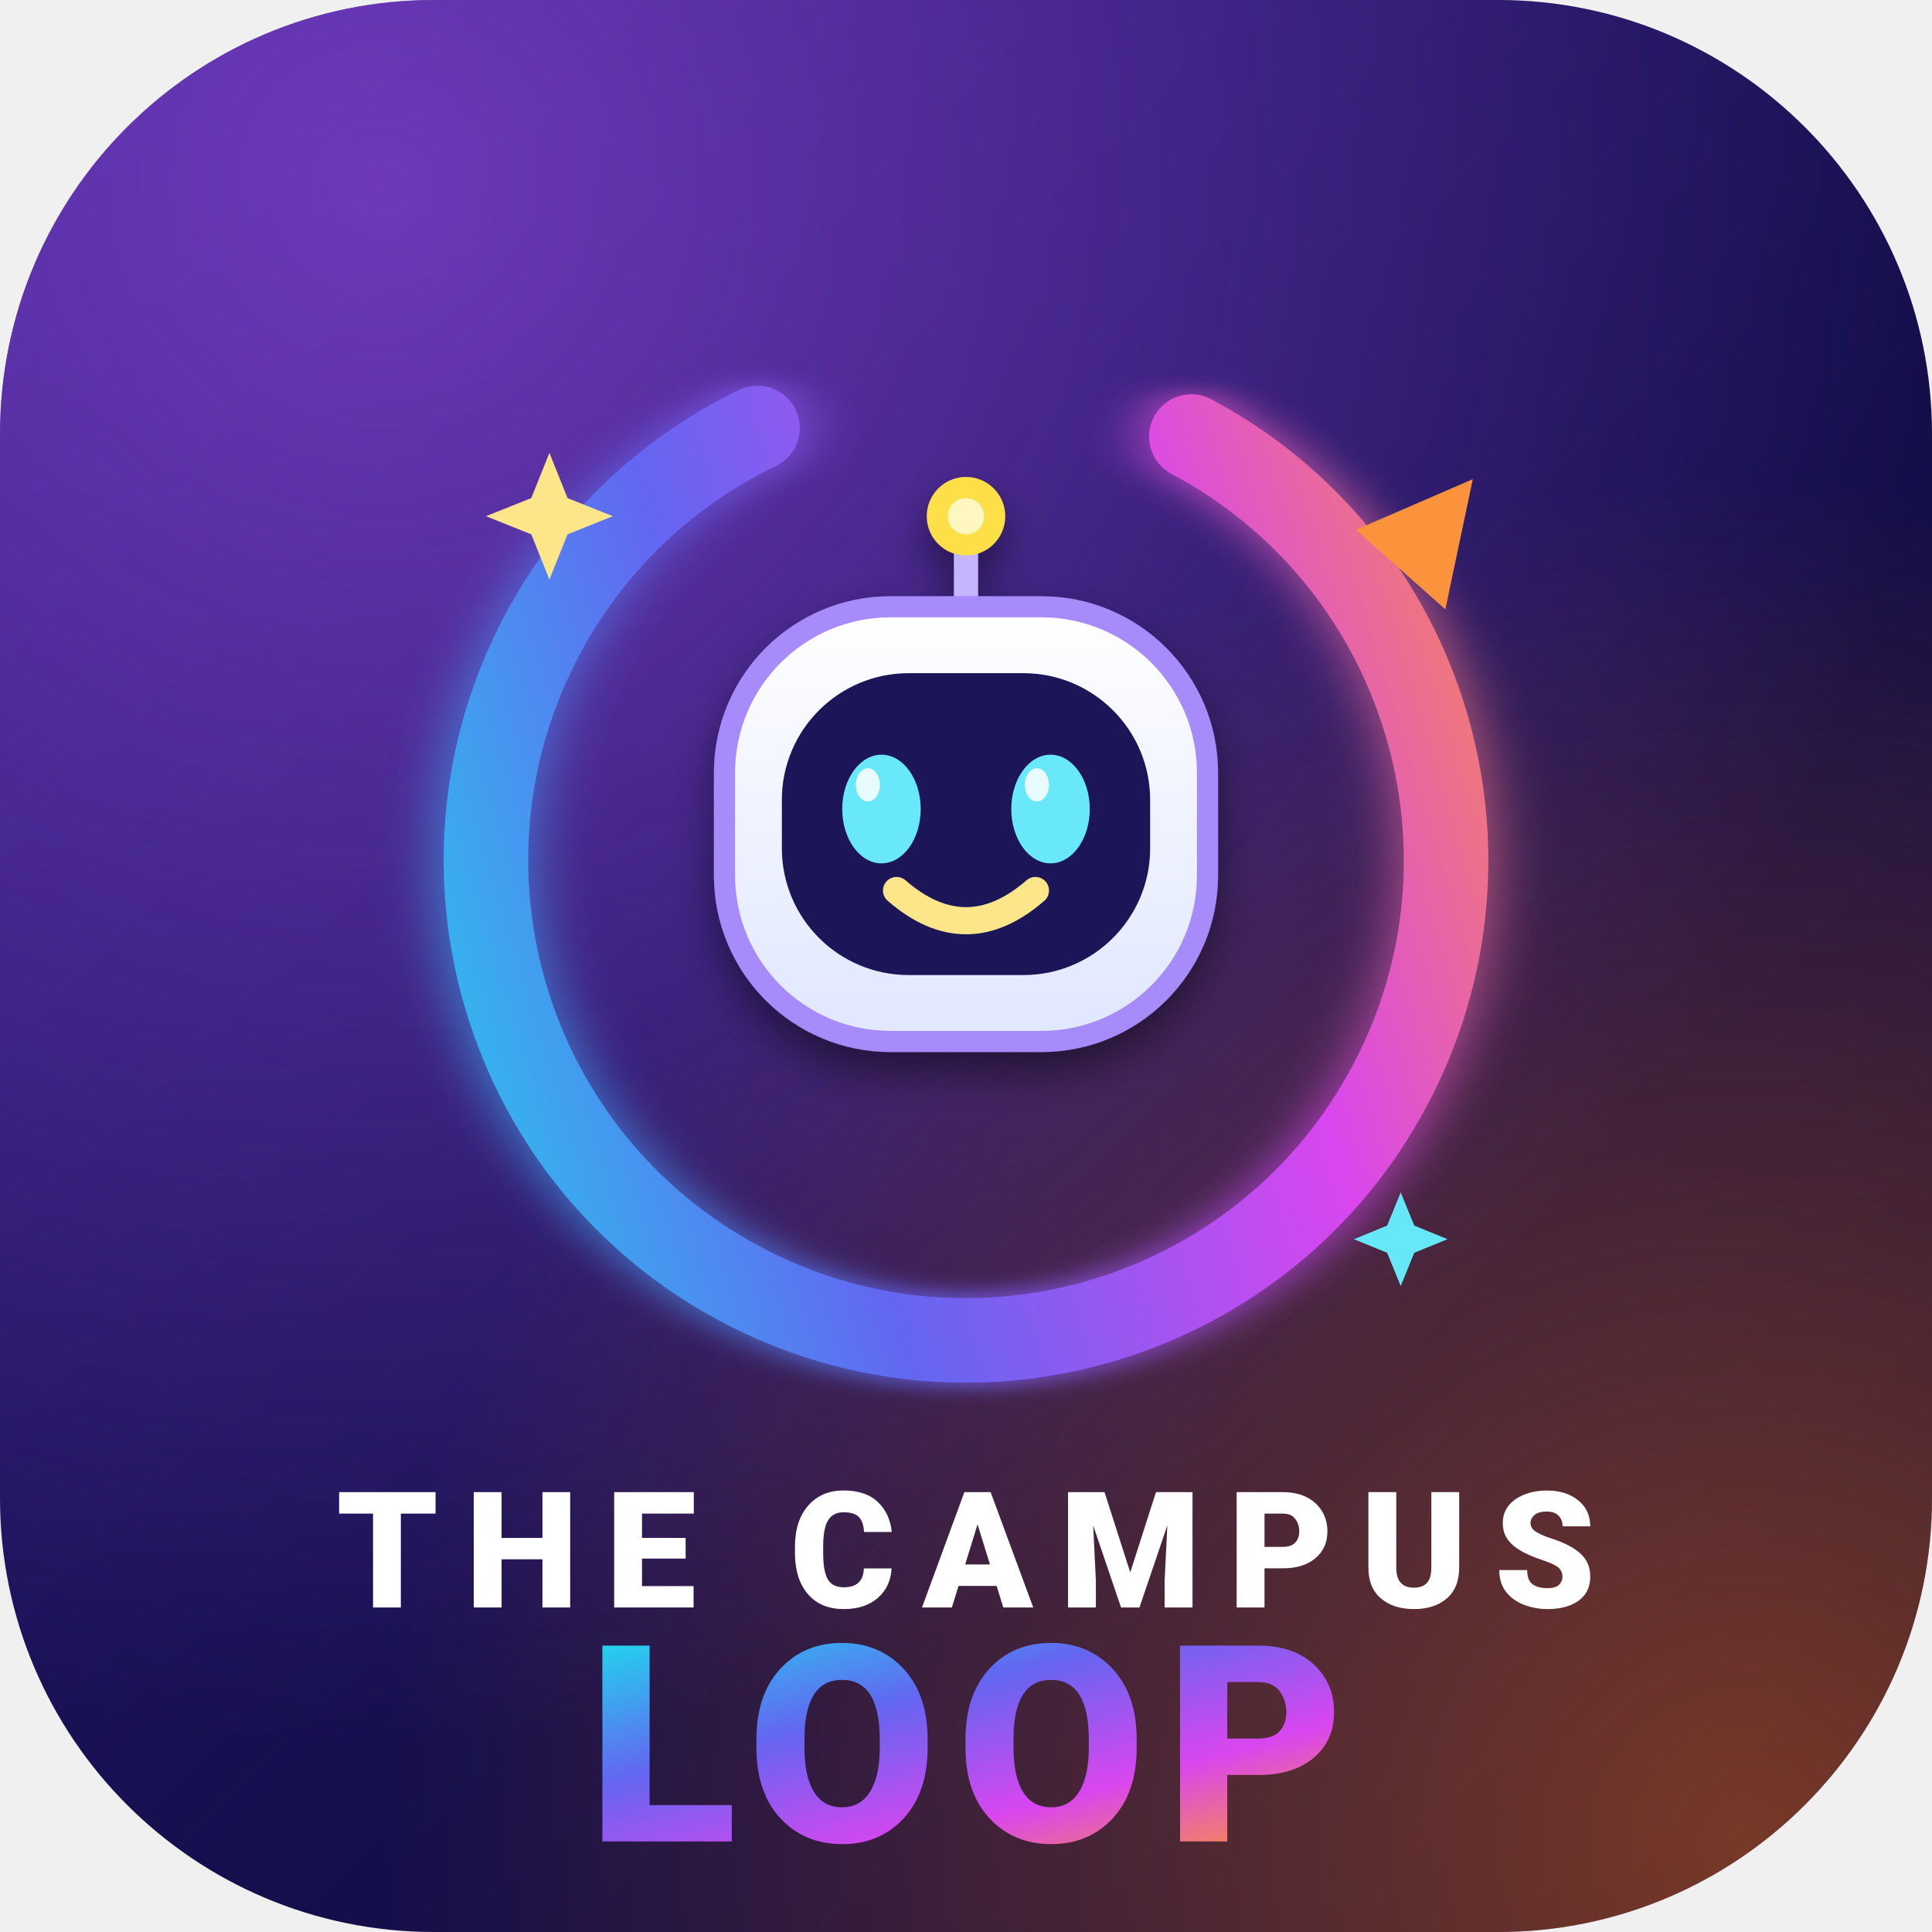
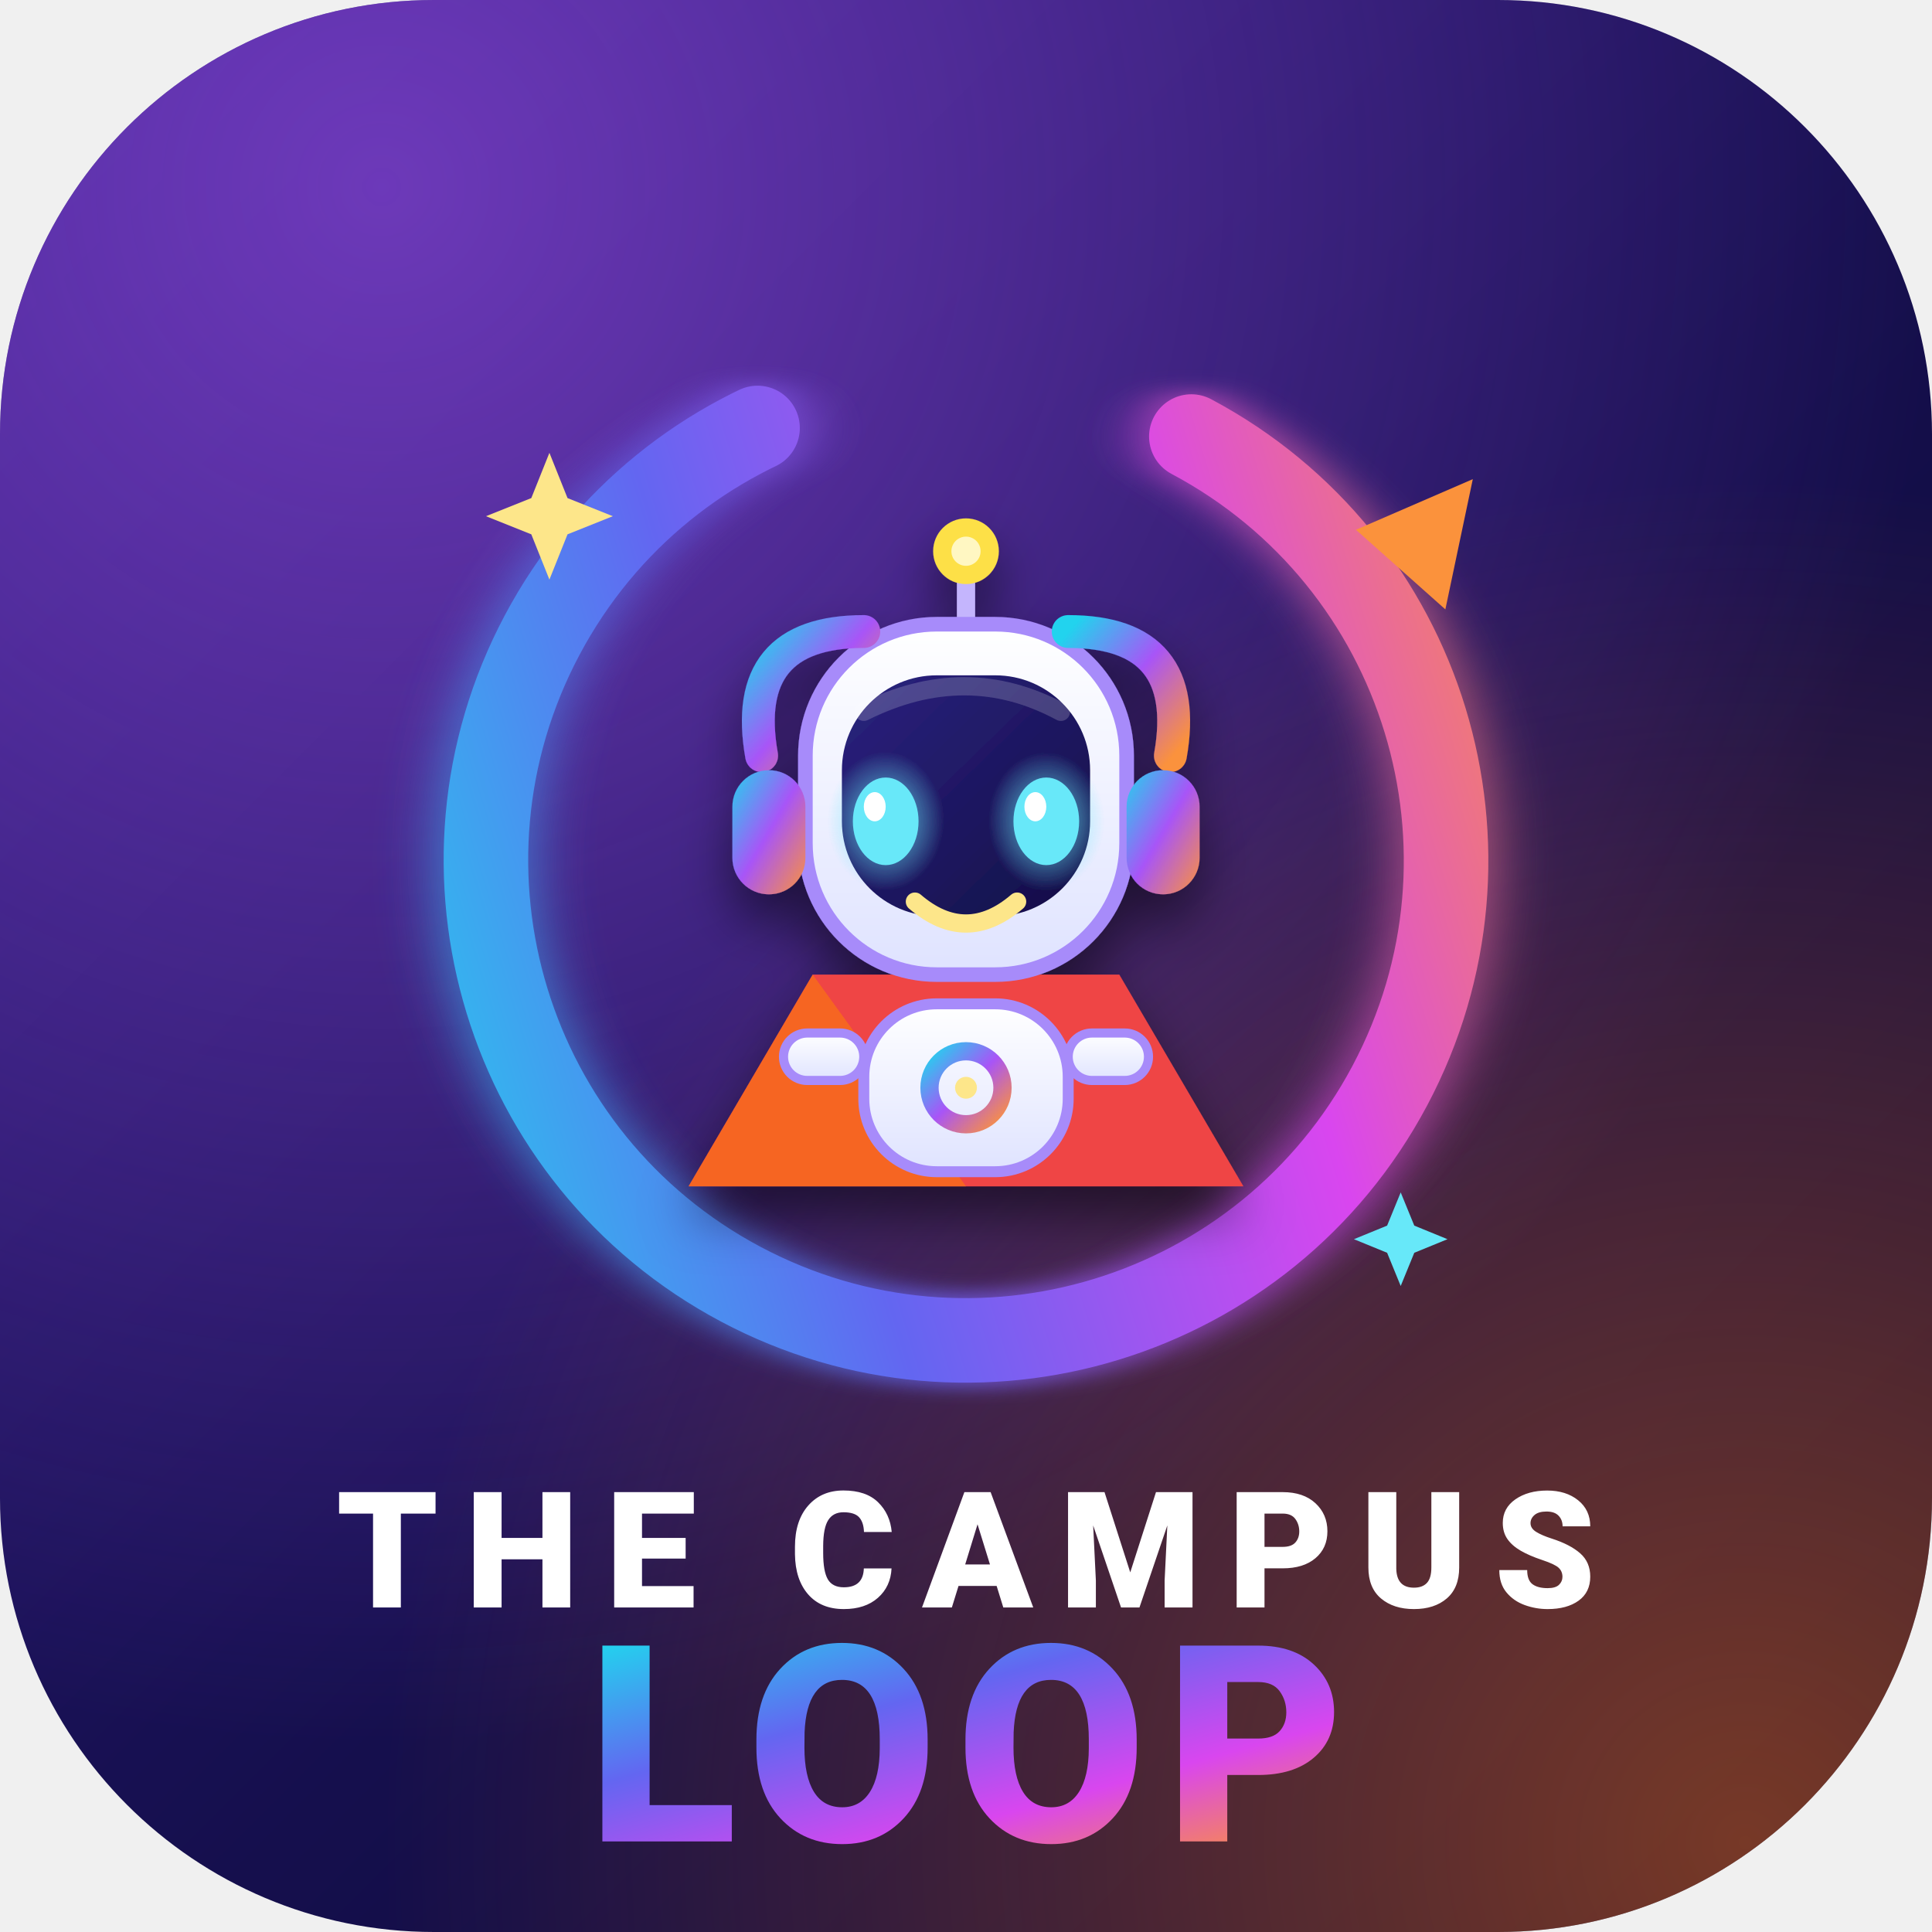
<svg xmlns="http://www.w3.org/2000/svg" viewBox="0 0 1024 1024" width="1024" height="1024">
  <defs>
    <linearGradient id="bg" x1="0" y1="0" x2="1" y2="1">
      <stop offset="0" stop-color="#2a1a7a" />
      <stop offset=".55" stop-color="#150f4d" />
      <stop offset="1" stop-color="#0b0830" />
    </linearGradient>
    <radialGradient id="glowA" cx=".2" cy=".1" r=".8">
      <stop offset="0" stop-color="#a855f7" stop-opacity=".55" />
      <stop offset="1" stop-color="#a855f7" stop-opacity="0" />
    </radialGradient>
    <radialGradient id="glowB" cx=".9" cy=".95" r=".7">
      <stop offset="0" stop-color="#f97316" stop-opacity=".45" />
      <stop offset="1" stop-color="#f97316" stop-opacity="0" />
    </radialGradient>
    <linearGradient id="ring" x1="0" y1="0" x2="1" y2="1">
      <stop offset="0" stop-color="#22d3ee" />
      <stop offset=".35" stop-color="#6366f1" />
      <stop offset=".7" stop-color="#d946ef" />
      <stop offset="1" stop-color="#fb923c" />
    </linearGradient>
    <linearGradient id="head" x1="0" y1="0" x2="0" y2="1">
      <stop offset="0" stop-color="#ffffff" />
      <stop offset="1" stop-color="#e0e7ff" />
    </linearGradient>
    <filter id="soft" x="-30%" y="-30%" width="160%" height="160%">
      <feGaussianBlur stdDeviation="14" />
    </filter>
    <filter id="drop" x="-30%" y="-30%" width="160%" height="160%">
      <feDropShadow dx="0" dy="14" stdDeviation="14" flood-color="#000" flood-opacity=".45" />
    </filter>
  </defs>
  <rect width="1024" height="1024" rx="230" fill="url(#bg)" />
  <rect width="1024" height="1024" rx="230" fill="url(#glowA)" />
  <rect width="1024" height="1024" rx="230" fill="url(#glowB)" />
  <g transform="translate(512 392) scale(.8) translate(-512 -440)">
    <g id="mark">
      <circle cx="512" cy="520" r="318" fill="none" stroke="url(#ring)" stroke-width="64" stroke-linecap="round" stroke-dasharray="1700 300" transform="rotate(-62 512 520)" filter="url(#soft)" opacity=".7" />
      <circle cx="512" cy="520" r="318" fill="none" stroke="url(#ring)" stroke-width="56" stroke-linecap="round" stroke-dasharray="1700 300" transform="rotate(-62 512 520)" />
      <path d="M770 306 L842 262 L836 350 Z" fill="#fb923c" transform="rotate(8 806 306)" />
-       <g filter="url(#drop)">
-         <line x1="512" y1="300" x2="512" y2="352" stroke="#c4b5fd" stroke-width="16" stroke-linecap="round" />
-         <circle cx="512" cy="292" r="26" fill="#fde047" />
-         <circle cx="512" cy="292" r="12" fill="#fff7c2" />
-         <rect x="352" y="352" width="320" height="288" rx="110" fill="url(#head)" stroke="#a78bfa" stroke-width="14" />
-         <rect x="390" y="396" width="244" height="200" rx="84" fill="#1b1458" />
-         <ellipse cx="456" cy="486" rx="26" ry="36" fill="#67e8f9" />
-         <ellipse cx="568" cy="486" rx="26" ry="36" fill="#67e8f9" />
-         <ellipse cx="447" cy="470" rx="8" ry="11" fill="#fff" opacity=".85" />
-         <ellipse cx="559" cy="470" rx="8" ry="11" fill="#fff" opacity=".85" />
-         <path d="M466 540 q46 40 92 0" fill="none" stroke="#fde68a" stroke-width="18" stroke-linecap="round" />
-       </g>
+       <svg x="270" y="262" width="484" height="532" viewBox="0 0 200 220" overflow="visible">
+         <defs>
+           <linearGradient id="hhd6" x1="0" y1="0" x2="0" y2="1">
+             <stop offset="0" stop-color="#fff" />
+             <stop offset="1" stop-color="#dfe3ff" />
+           </linearGradient>
+           <linearGradient id="hvs6" x1="0" y1="0" x2="1" y2="1">
+             <stop offset="0" stop-color="#2b2380" />
+             <stop offset="1" stop-color="#120d45" />
+           </linearGradient>
+           <linearGradient id="hrg6" x1="0" y1="0" x2="1" y2="1">
+             <stop offset="0" stop-color="#22d3ee" />
+             <stop offset=".5" stop-color="#a855f7" />
+             <stop offset="1" stop-color="#fb923c" />
+           </linearGradient>
+           <radialGradient id="horb6" cx=".35" cy=".3" r=".8">
+             <stop offset="0" stop-color="#f5d0fe" />
+             <stop offset=".45" stop-color="#a855f7" />
+             <stop offset="1" stop-color="#1e1b6b" />
+           </radialGradient>
+           <radialGradient id="hgl6" cx=".5" cy=".5" r=".5">
+             <stop offset="0" stop-color="#67e8f9" stop-opacity=".9" />
+             <stop offset="1" stop-color="#67e8f9" stop-opacity="0" />
+           </radialGradient>
+           <filter id="hsh6" x="-30%" y="-30%" width="160%" height="170%">
+             <feDropShadow dx="0" dy="8" stdDeviation="7" flood-color="#000" flood-opacity=".5" />
+           </filter>
+         </defs>
+         <g filter="url(#hsh6)">
+           <path d="M58 138 L24 196 L176 196 L142 138 Z" fill="#ef4444" />
+           <path d="M58 138 L24 196 L100 196 Z" fill="#f97316" opacity=".7" />
+           <line x1="100" y1="26" x2="100" y2="42" stroke="#c4b5fd" stroke-width="5" stroke-linecap="round" />
+           <circle cx="100" cy="22" r="9" fill="#fde047" />
+           <circle cx="100" cy="22" r="4" fill="#fff7c2" />
+           <rect x="56" y="42" width="88" height="96" rx="36" fill="url(#hhd6)" stroke="#a78bfa" stroke-width="4" />
+           <rect x="66" y="56" width="68" height="66" rx="26" fill="url(#hvs6)" />
+           <path d="M72 66 q28 -14 54 0" fill="none" stroke="#fff" stroke-opacity=".18" stroke-width="5" stroke-linecap="round" />
+           <ellipse cx="78" cy="96" rx="16" ry="19" fill="url(#hgl6)" />
+           <ellipse cx="122" cy="96" rx="16" ry="19" fill="url(#hgl6)" />
+           <ellipse cx="78" cy="96" rx="9" ry="12" fill="#67e8f9" />
+           <ellipse cx="122" cy="96" rx="9" ry="12" fill="#67e8f9" />
+           <ellipse cx="75" cy="92" rx="3.0" ry="4.0" fill="#fff" />
+           <ellipse cx="119" cy="92" rx="3.0" ry="4.0" fill="#fff" />
+           <path d="M86 118 q14 12 28 0" fill="none" stroke="#fde68a" stroke-width="5" stroke-linecap="round" />
+           <rect x="72" y="146" width="56" height="46" rx="20" fill="url(#hhd6)" stroke="#a78bfa" stroke-width="3" />
+           <circle cx="100" cy="169" r="10" fill="none" stroke="url(#hrg6)" stroke-width="5" />
+           <circle cx="100" cy="169" r="3" fill="#fde68a" />
+           <rect x="50" y="154" width="22" height="13" rx="6.5" fill="url(#hhd6)" stroke="#a78bfa" stroke-width="2.5" />
+           <rect x="128" y="154" width="22" height="13" rx="6.5" fill="url(#hhd6)" stroke="#a78bfa" stroke-width="2.5" />
+           <path d="M44 78 q-6 -34 28 -34" fill="none" stroke="url(#hrg6)" stroke-width="9" stroke-linecap="round" />
+           <path d="M156 78 q6 -34 -28 -34" fill="none" stroke="url(#hrg6)" stroke-width="9" stroke-linecap="round" />
+           <rect x="36" y="82" width="20" height="34" rx="10" fill="url(#hrg6)" />
+           <rect x="144" y="82" width="20" height="34" rx="10" fill="url(#hrg6)" />
+         </g>
+       </svg>
      <path d="M236 250 l12 30 30 12 -30 12 -12 30 -12 -30 -30 -12 30 -12z" fill="#fde68a" />
      <path d="M800 740 l9 22 22 9 -22 9 -9 22 -9 -22 -22 -9 22 -9z" fill="#67e8f9" />
    </g>
  </g>
  <g font-family="'Segoe UI',Roboto,'Helvetica Neue',Arial,sans-serif" text-anchor="middle" font-weight="900">
    <text x="512" y="852" font-size="86" letter-spacing="14" fill="#ffffff">THE CAMPUS</text>
    <text x="512" y="976" font-size="146" letter-spacing="10" fill="url(#ring)">LOOP</text>
  </g>
</svg>
